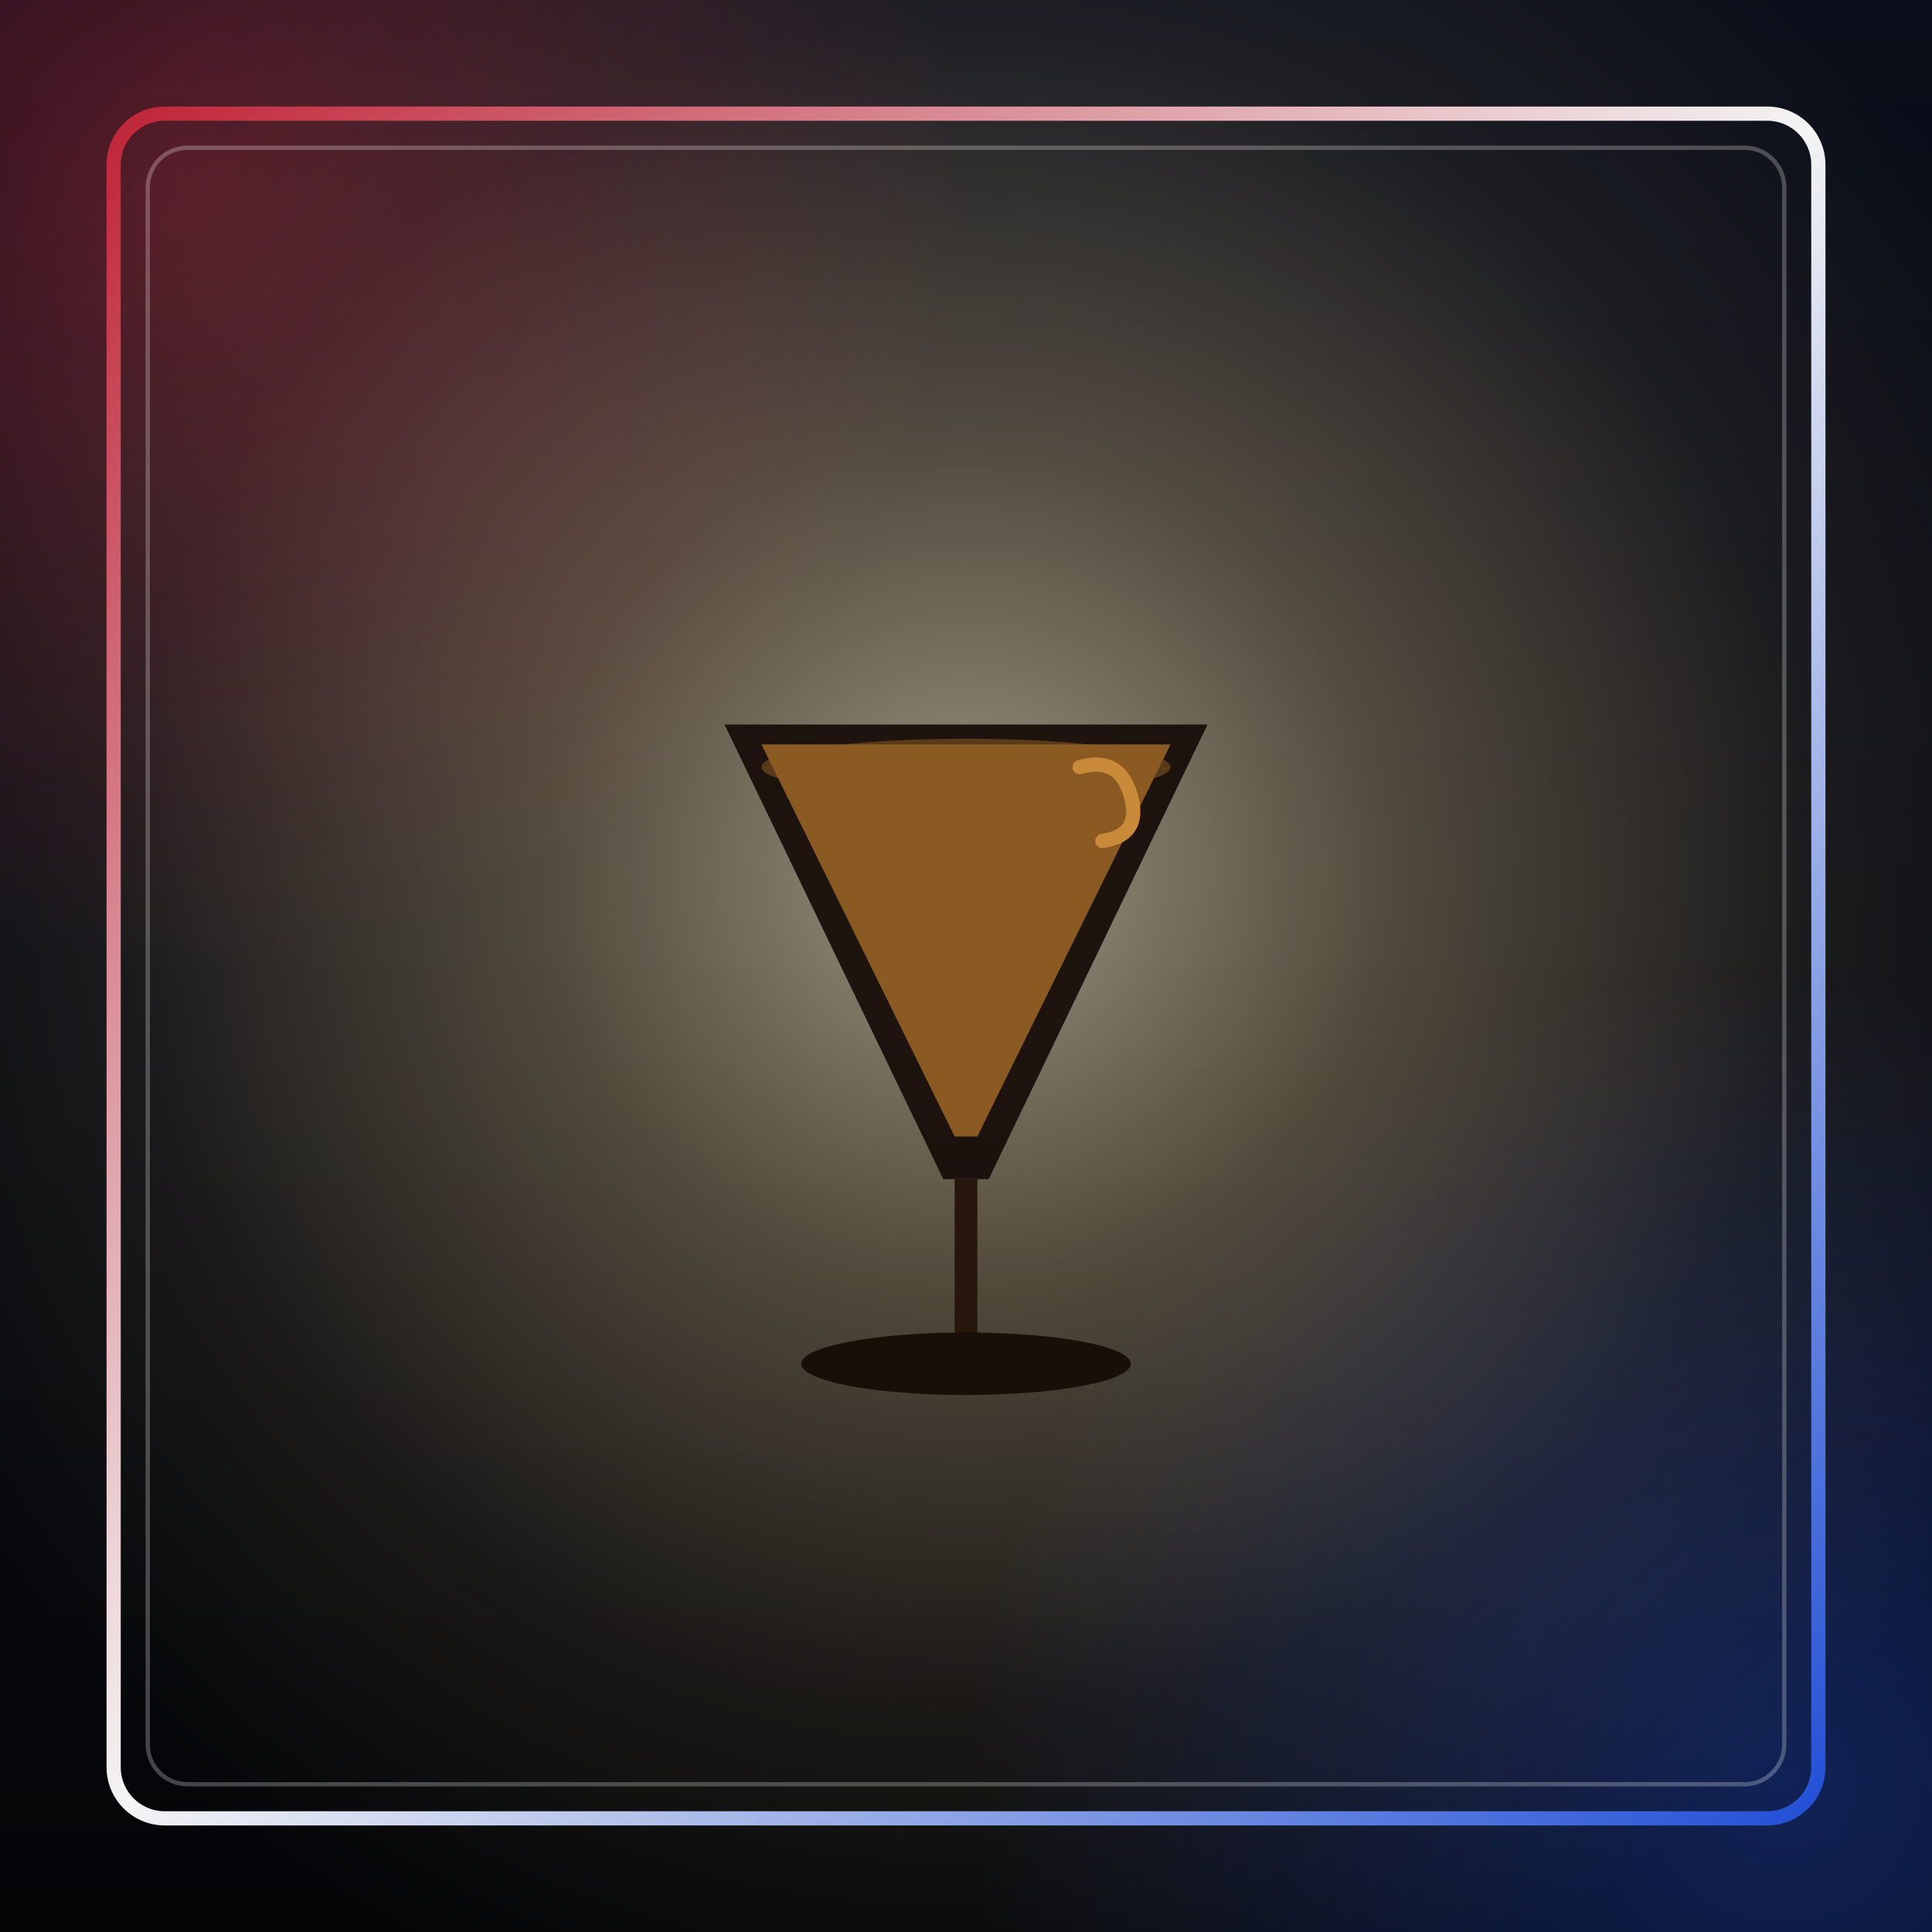
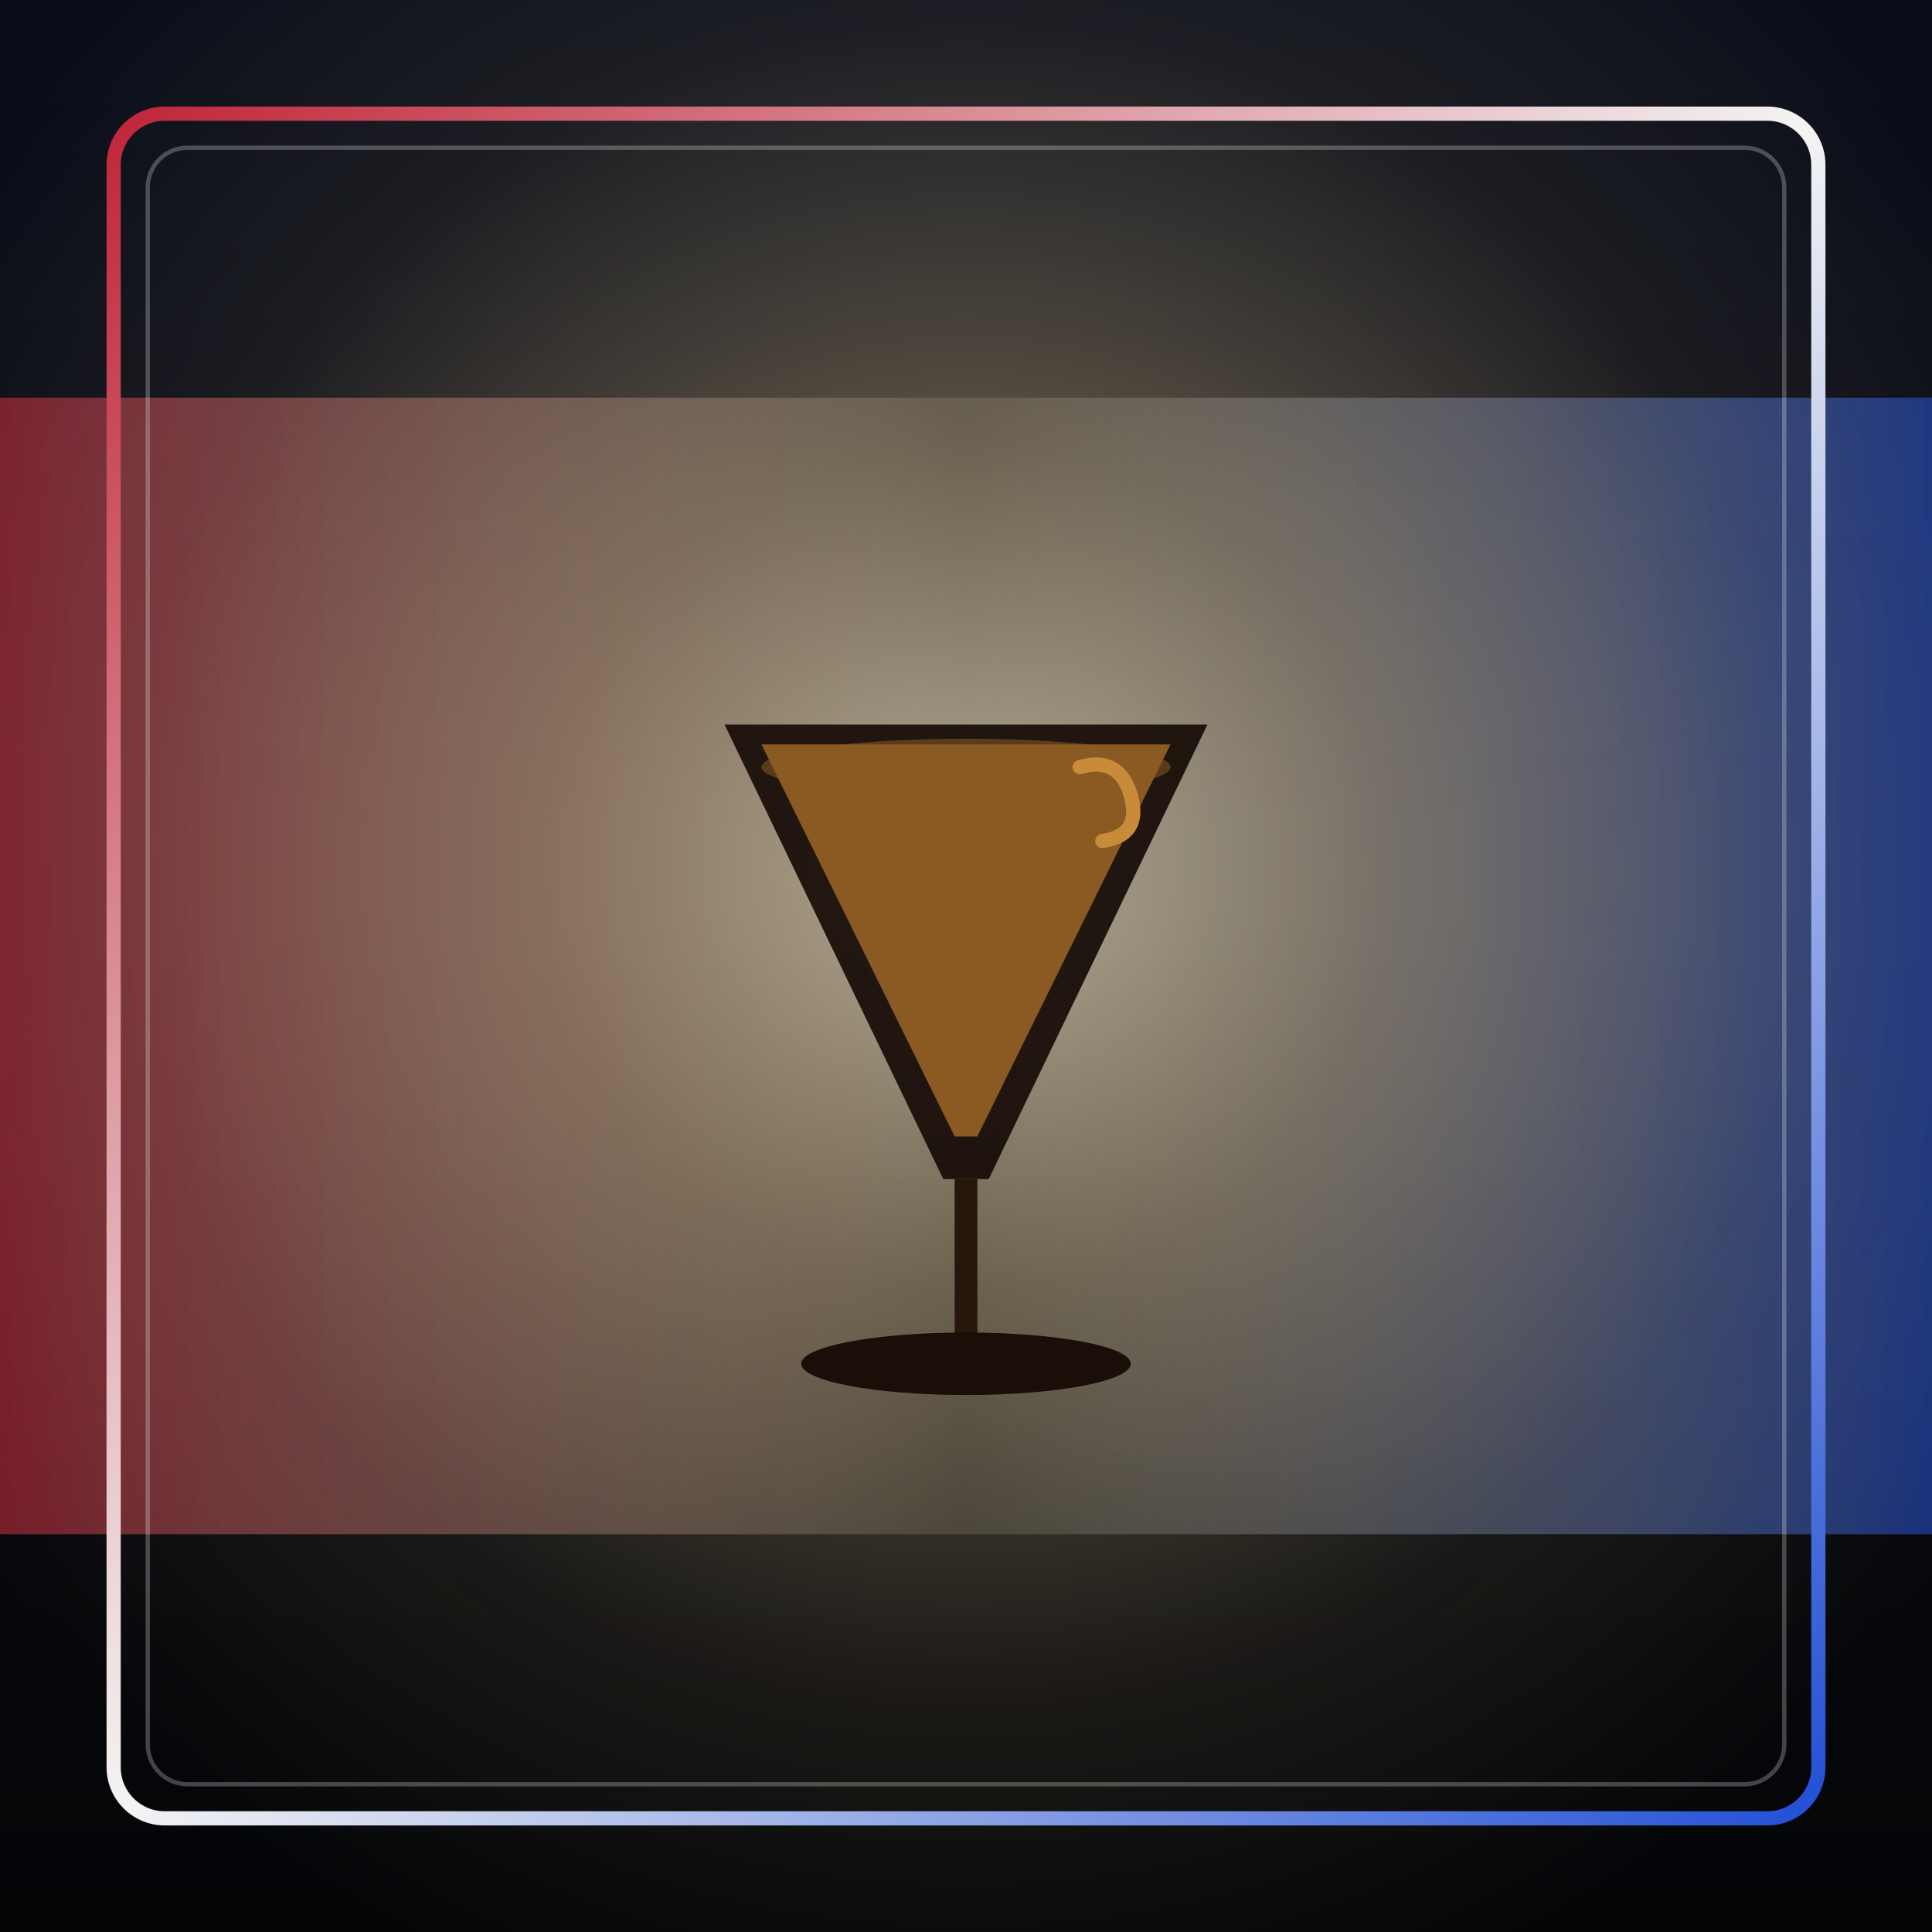
<svg xmlns="http://www.w3.org/2000/svg" width="100%" height="100%" viewBox="0 0 680 680" role="img">
  <defs>
    <linearGradient id="bgGrad" x1="0" y1="0" x2="0" y2="1">
      <stop offset="0" stop-color="#0a0e1a" />
      <stop offset="1" stop-color="#040507" />
    </linearGradient>
-     <radialGradient id="glowRed" cx="0.1" cy="0.1" r="0.4">
-       <stop offset="0" stop-color="#c0273a" stop-opacity="0.4" />
-       <stop offset="1" stop-color="#c0273a" stop-opacity="0" />
-     </radialGradient>
-     <radialGradient id="glowBlue" cx="0.92" cy="0.92" r="0.42">
-       <stop offset="0" stop-color="#2451d6" stop-opacity="0.38" />
-       <stop offset="1" stop-color="#2451d6" stop-opacity="0" />
-     </radialGradient>
+     <linearGradient id="patrioticBand" x1="0" y1="0" x2="1" y2="0">
+       <stop offset="0" stop-color="#c0273a" stop-opacity="0.6" />
+       <stop offset="0.5" stop-color="#fff4d6" stop-opacity="0.12" />
+       <stop offset="1" stop-color="#2451d6" stop-opacity="0.55" />
+     </linearGradient>
    <linearGradient id="frameGrad" x1="0" y1="0" x2="1" y2="1">
      <stop offset="0" stop-color="#c0273a" />
      <stop offset="0.5" stop-color="#f4f4f4" />
      <stop offset="1" stop-color="#2451d6" />
    </linearGradient>
    <radialGradient id="spot" cx="0.5" cy="0.45" r="0.62">
-       <stop offset="0" stop-color="#fff4d6" stop-opacity="0.6" />
-       <stop offset="0.35" stop-color="#ffdfa3" stop-opacity="0.3" />
+       <stop offset="0" stop-color="#fff4d6" stop-opacity="0.65" />
+       <stop offset="0.35" stop-color="#ffdfa3" stop-opacity="0.32" />
      <stop offset="0.7" stop-color="#ffdfa3" stop-opacity="0.08" />
      <stop offset="1" stop-color="#ffdfa3" stop-opacity="0" />
    </radialGradient>
  </defs>
  <rect x="0" y="0" width="680" height="680" fill="url(#bgGrad)" />
-   <rect x="0" y="0" width="680" height="680" fill="url(#glowRed)" />
-   <rect x="0" y="0" width="680" height="680" fill="url(#glowBlue)" />
+   <rect x="0" y="140" width="680" height="400" fill="url(#patrioticBand)" />
  <rect x="0" y="0" width="680" height="680" fill="url(#spot)" />
  <path d="M255 255 L425 255 L348 415 L332 415 Z" fill="#160b06" opacity="0.92" />
  <path d="M268 262 L412 262 L344 400 L336 400 Z" fill="#8a5a22" />
  <ellipse cx="340" cy="270" rx="72" ry="10" fill="#8a5a22" opacity="0.55" />
  <rect x="336" y="415" width="8" height="62" fill="#26160c" />
  <ellipse cx="340" cy="480" rx="58" ry="11" fill="#1a0f08" />
  <path d="M380 270 q14 -4 18 10 q4 14 -10 16" fill="none" stroke="#c98a3a" stroke-width="5" stroke-linecap="round" />
  <rect x="40" y="40" width="600" height="600" rx="18" fill="none" stroke="url(#frameGrad)" stroke-width="5" />
  <rect x="52" y="52" width="576" height="576" rx="14" fill="none" stroke="#ffffff" stroke-opacity="0.25" stroke-width="1.5" />
</svg>
